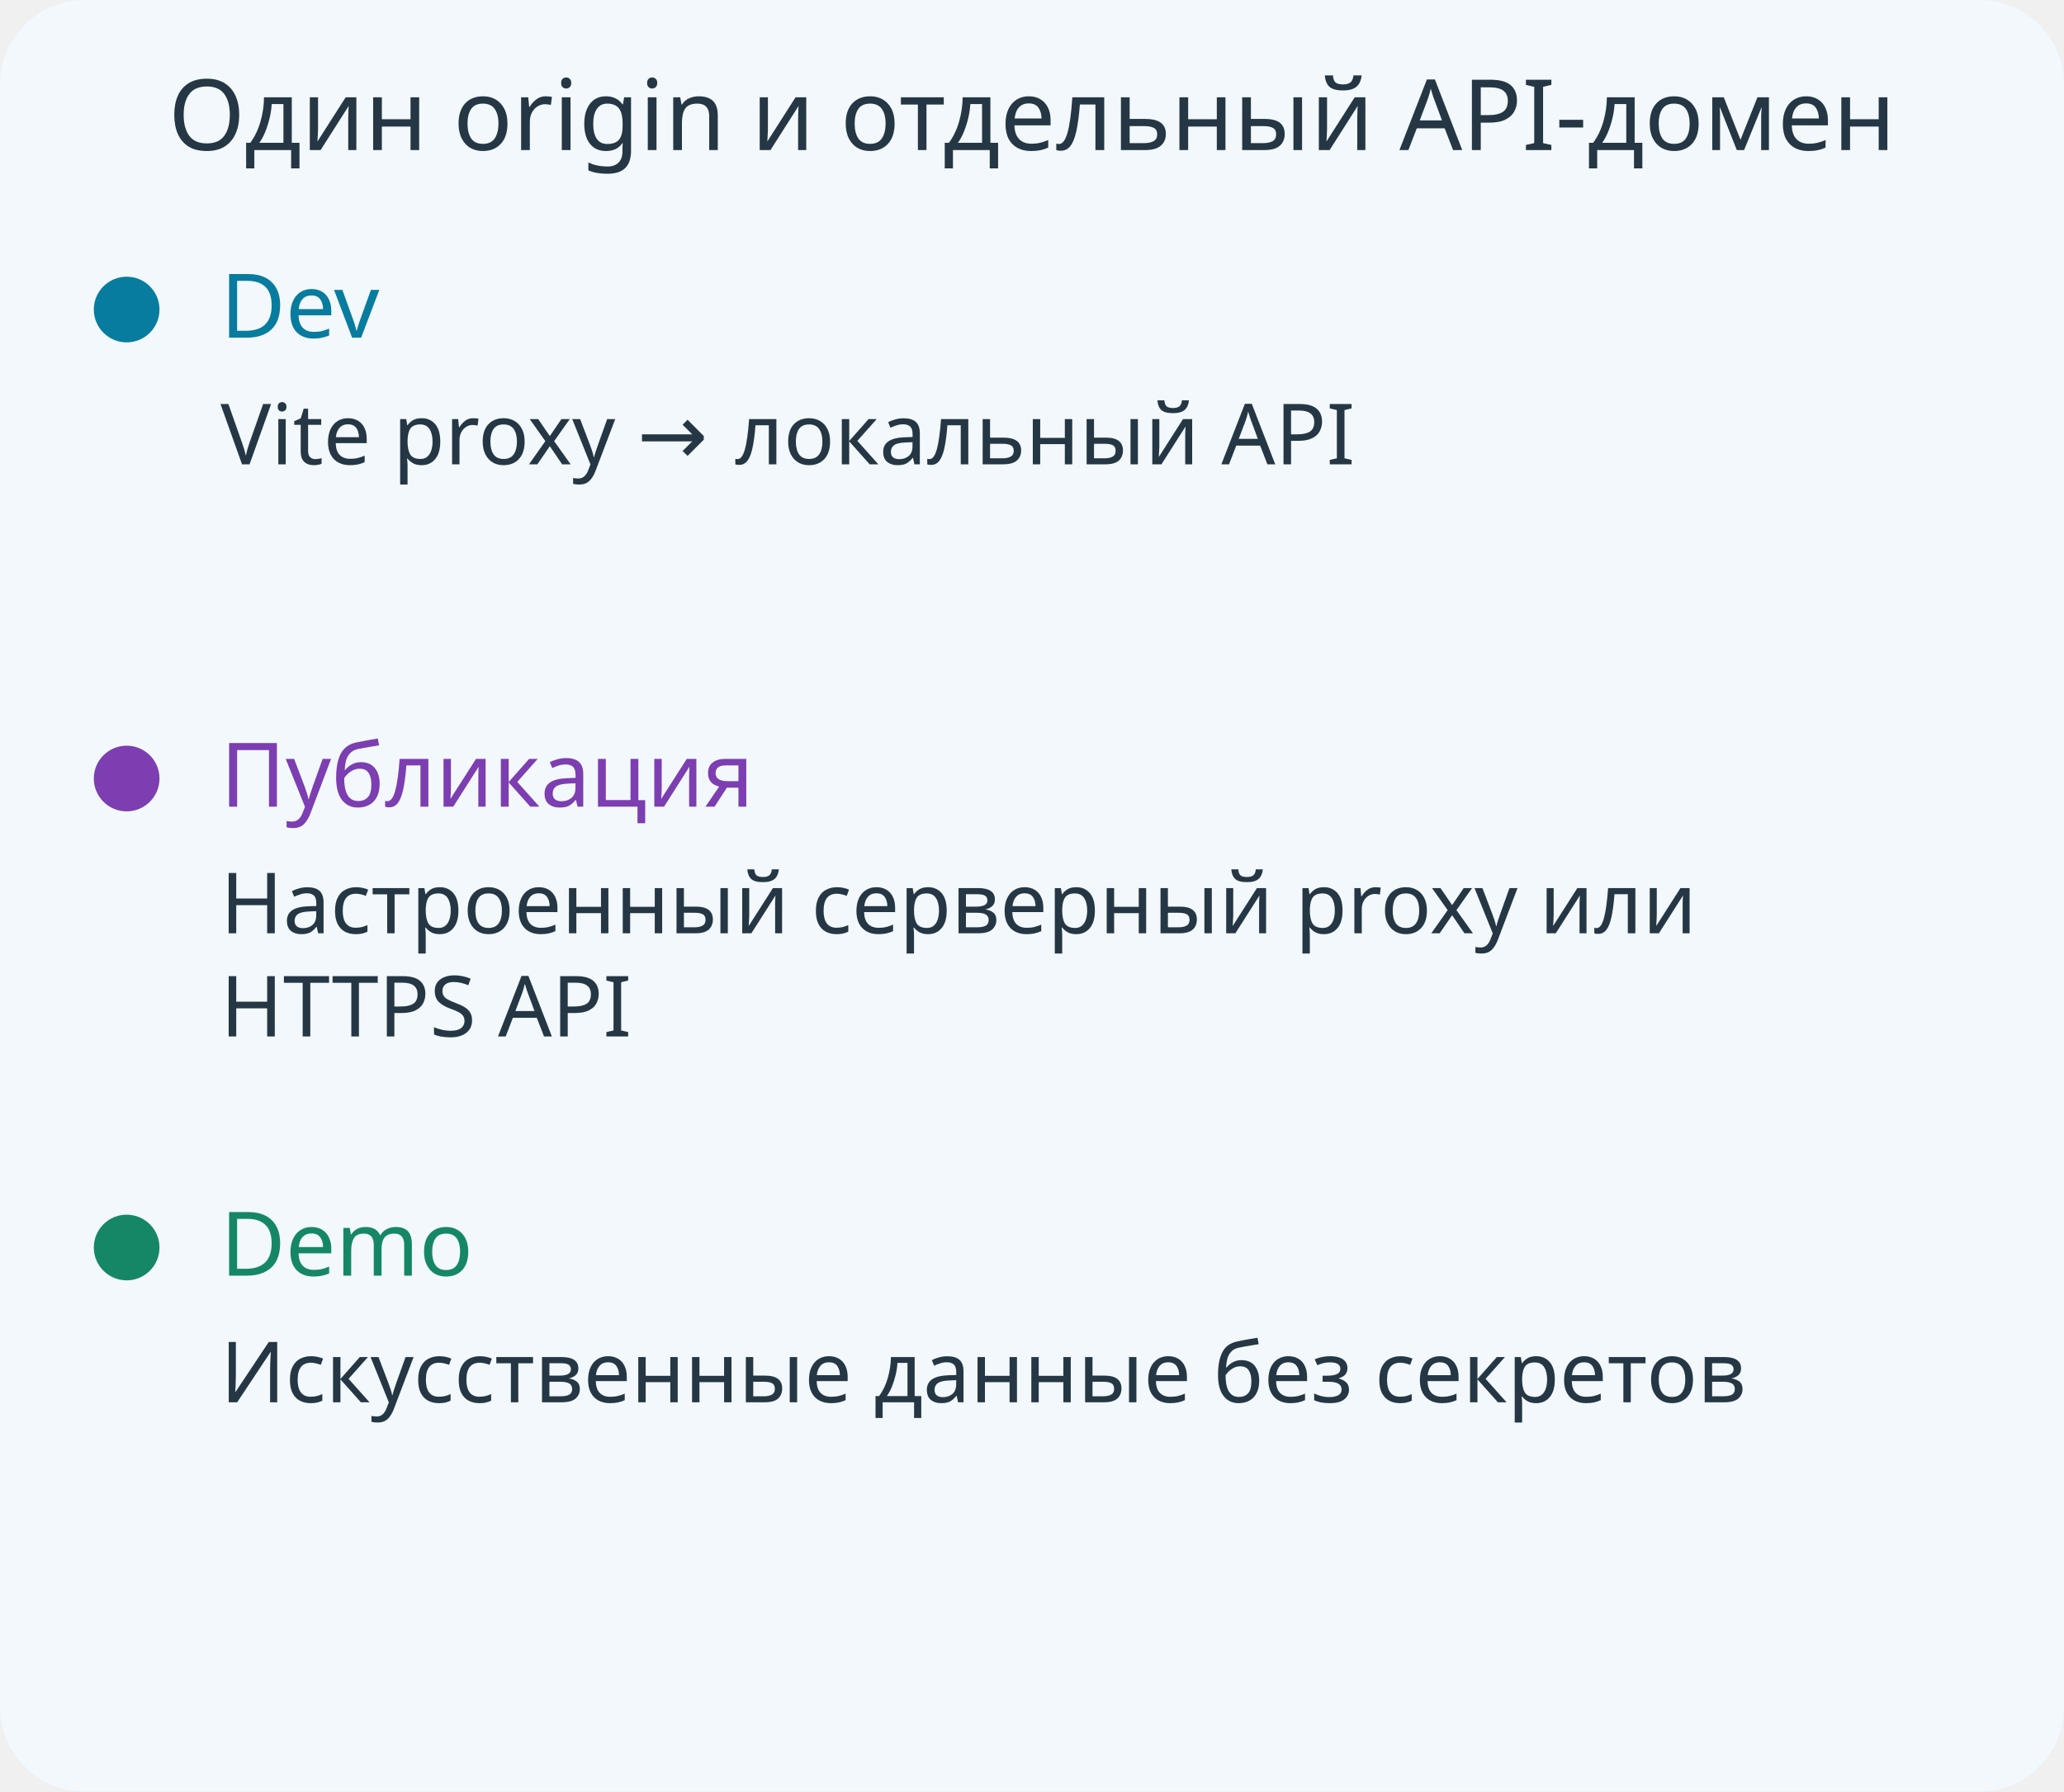
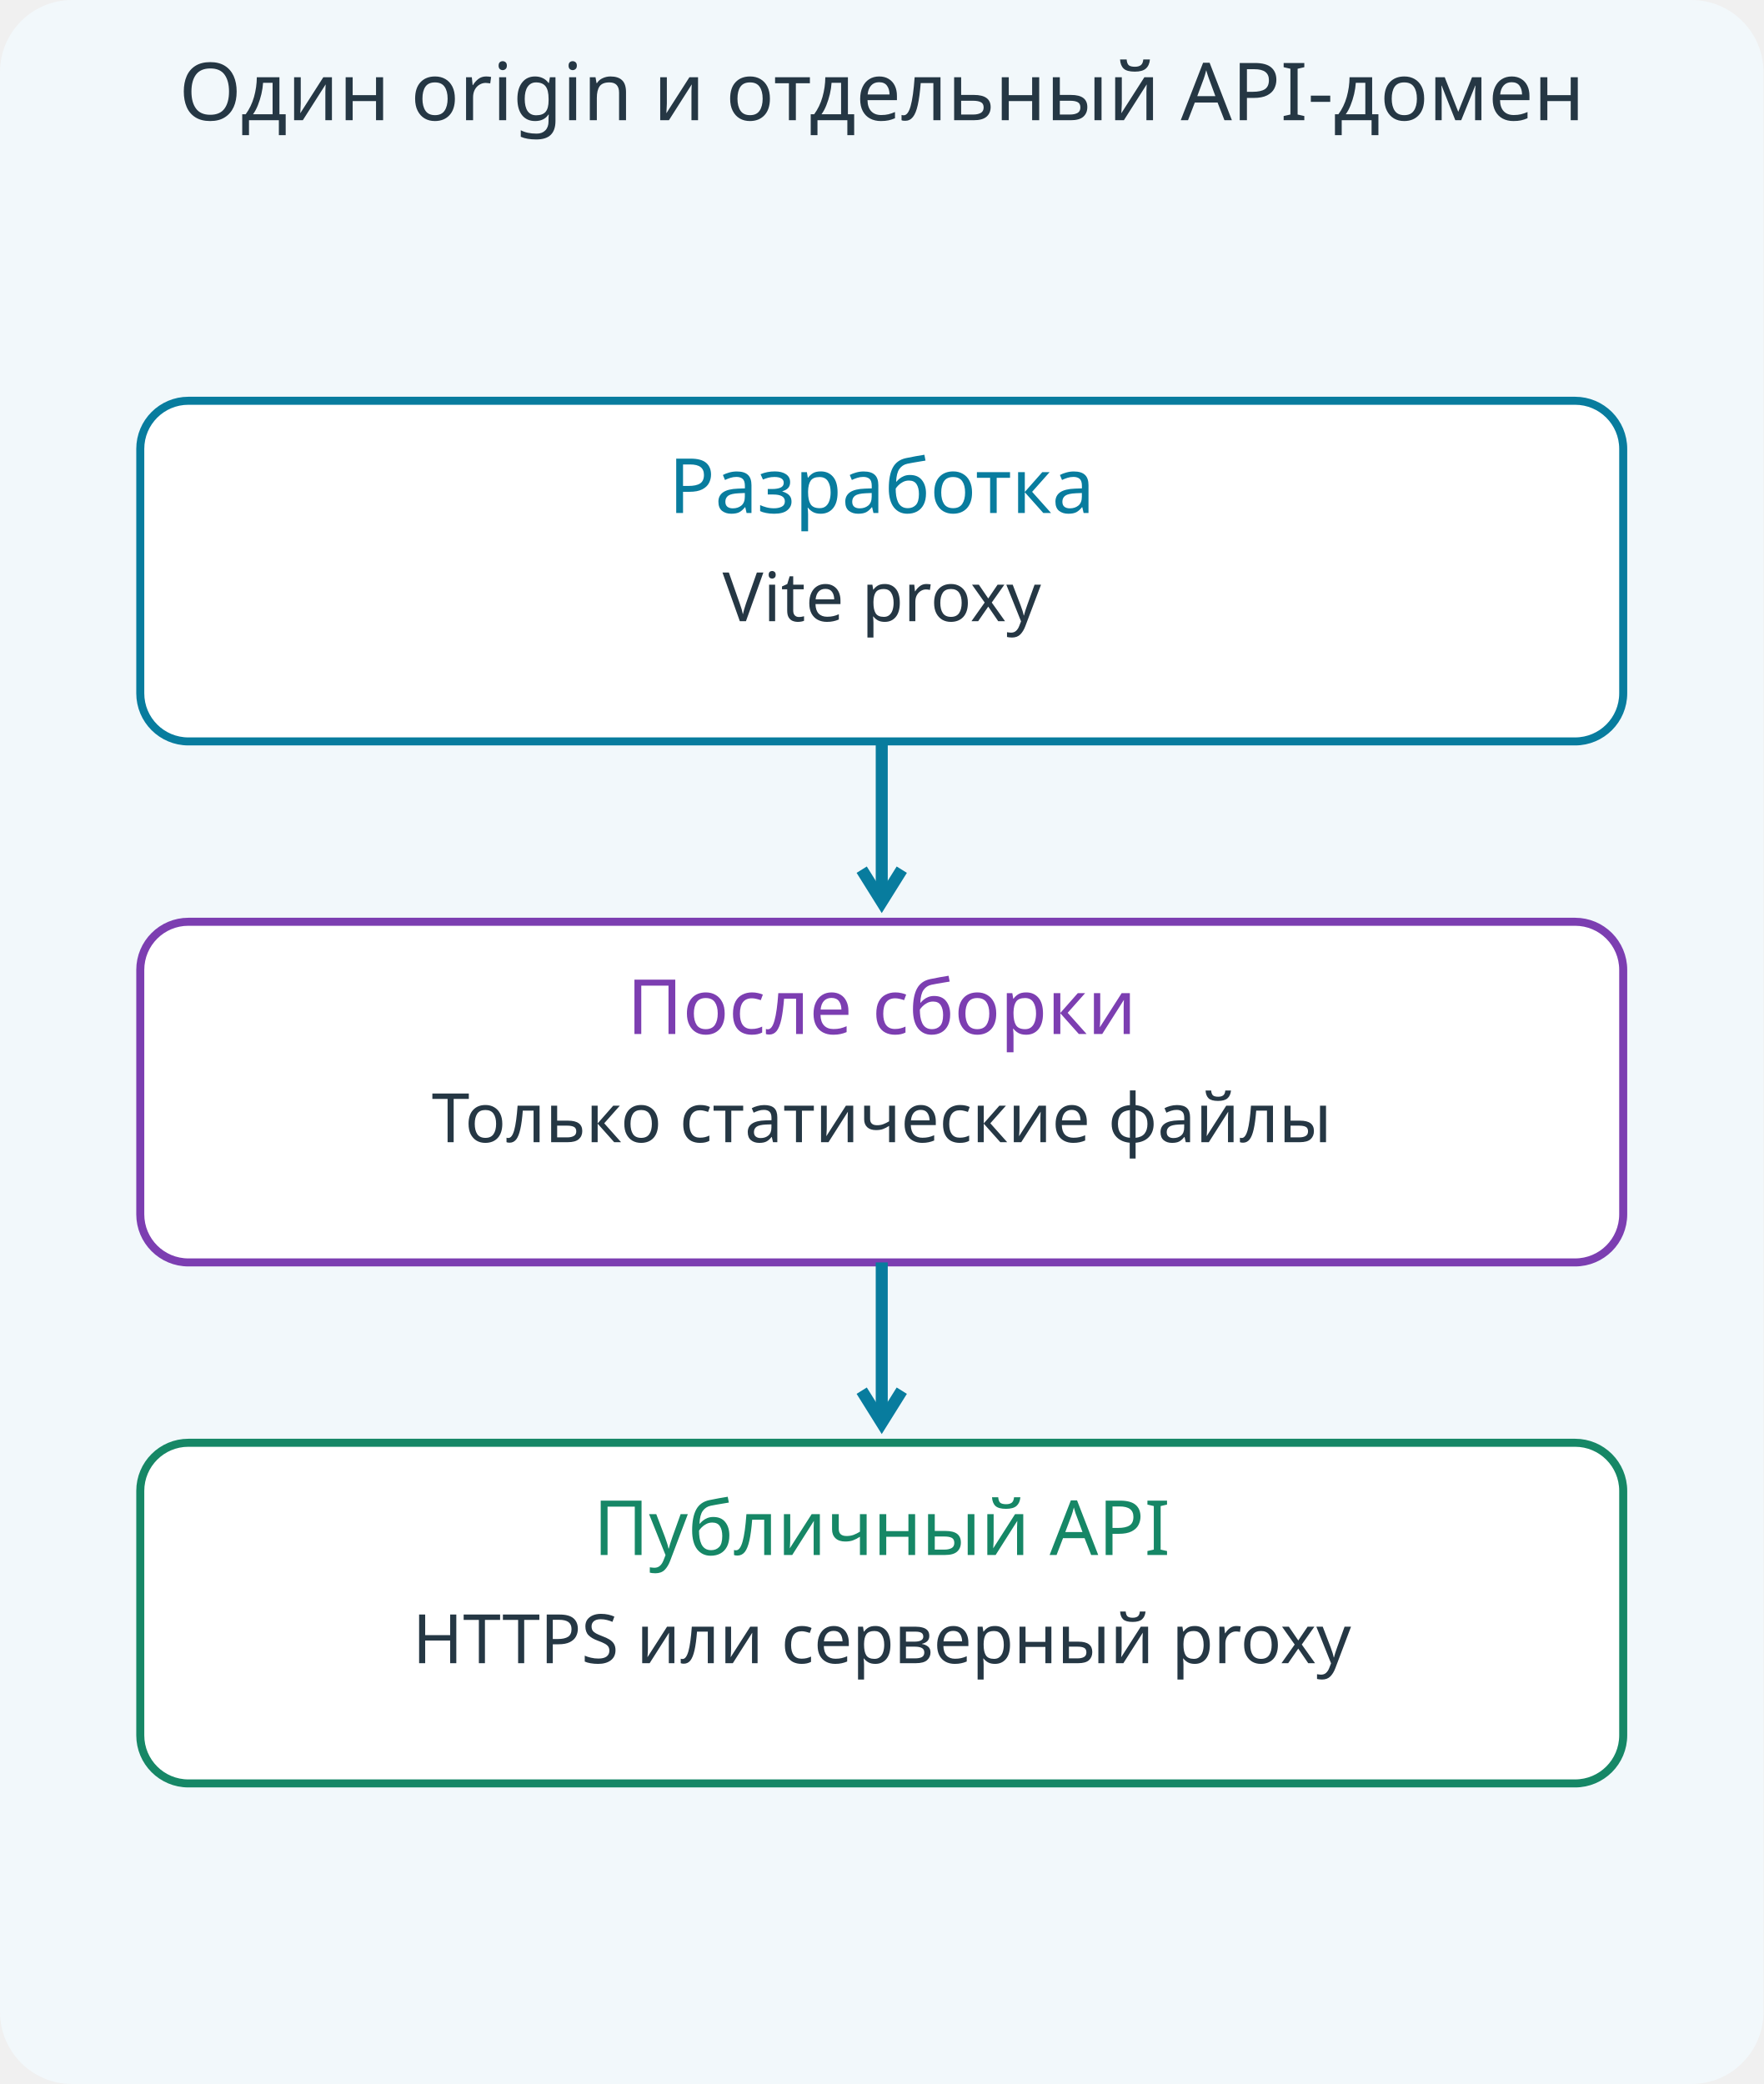
- <svg xmlns="http://www.w3.org/2000/svg" viewBox="0 0 440 382" role="img">
-   <rect width="440" height="382" rx="18" fill="#f2f8fb" />
-   <text x="220" y="32" text-anchor="middle" font-family="sans-serif" font-size="21" fill="#253744">Один origin и отдельный API-домен</text>
-   <circle cx="27" cy="66" r="7" fill="#087c9e" />
-   <text x="47" y="72" font-family="sans-serif" font-size="19" fill="#087c9e">Dev</text>
-   <text x="47" y="99" font-family="sans-serif" font-size="18" fill="#253744">Vite proxy → локальный API</text>
-   <circle cx="27" cy="166" r="7" fill="#7c3eb1" />
-   <text x="47" y="172" font-family="sans-serif" font-size="19" fill="#7c3eb1">Публикация</text>
-   <text x="47" y="199" font-family="sans-serif" font-size="18" fill="#253744">Настроенный серверный proxy или</text>
-   <text x="47" y="221" font-family="sans-serif" font-size="18" fill="#253744">HTTPS API</text>
-   <circle cx="27" cy="266" r="7" fill="#168766" />
-   <text x="47" y="272" font-family="sans-serif" font-size="19" fill="#168766">Demo</text>
-   <text x="47" y="299" font-family="sans-serif" font-size="18" fill="#253744">Искусственные данные без секретов</text>
+ <svg xmlns="http://www.w3.org/2000/svg" viewBox="0 0 440 520" role="img">
+   <rect width="440" height="520" rx="18" fill="#f2f8fb" />
+   <text x="220" y="30" text-anchor="middle" font-family="sans-serif" font-size="20" fill="#253744">Один origin и отдельный API-домен</text>
+   <rect x="35" y="100" width="370" height="85" rx="12" fill="#fff" stroke="#087c9e" stroke-width="2" />
+   <text x="220.0" y="128" text-anchor="middle" font-family="sans-serif" font-size="19" fill="#087c9e">Разработка</text>
+   <text x="220.0" y="155" text-anchor="middle" font-family="sans-serif" font-size="17" fill="#253744">Vite proxy</text>
+   <path d="M220 185 L220 225" fill="none" stroke="#087c9e" stroke-width="3" />
+   <path d="M215 217 L220 225 L225 217" fill="none" stroke="#087c9e" stroke-width="3" />
+   <rect x="35" y="230" width="370" height="85" rx="12" fill="#fff" stroke="#7c3eb1" stroke-width="2" />
+   <text x="220.0" y="258" text-anchor="middle" font-family="sans-serif" font-size="19" fill="#7c3eb1">После сборки</text>
+   <text x="220.0" y="285" text-anchor="middle" font-family="sans-serif" font-size="17" fill="#253744">Только статические файлы</text>
+   <path d="M220 315 L220 355" fill="none" stroke="#087c9e" stroke-width="3" />
+   <path d="M215 347 L220 355 L225 347" fill="none" stroke="#087c9e" stroke-width="3" />
+   <rect x="35" y="360" width="370" height="85" rx="12" fill="#fff" stroke="#168766" stroke-width="2" />
+   <text x="220.0" y="388" text-anchor="middle" font-family="sans-serif" font-size="19" fill="#168766">Публичный API</text>
+   <text x="220.0" y="415" text-anchor="middle" font-family="sans-serif" font-size="17" fill="#253744">HTTPS или серверный proxy</text>
</svg>
